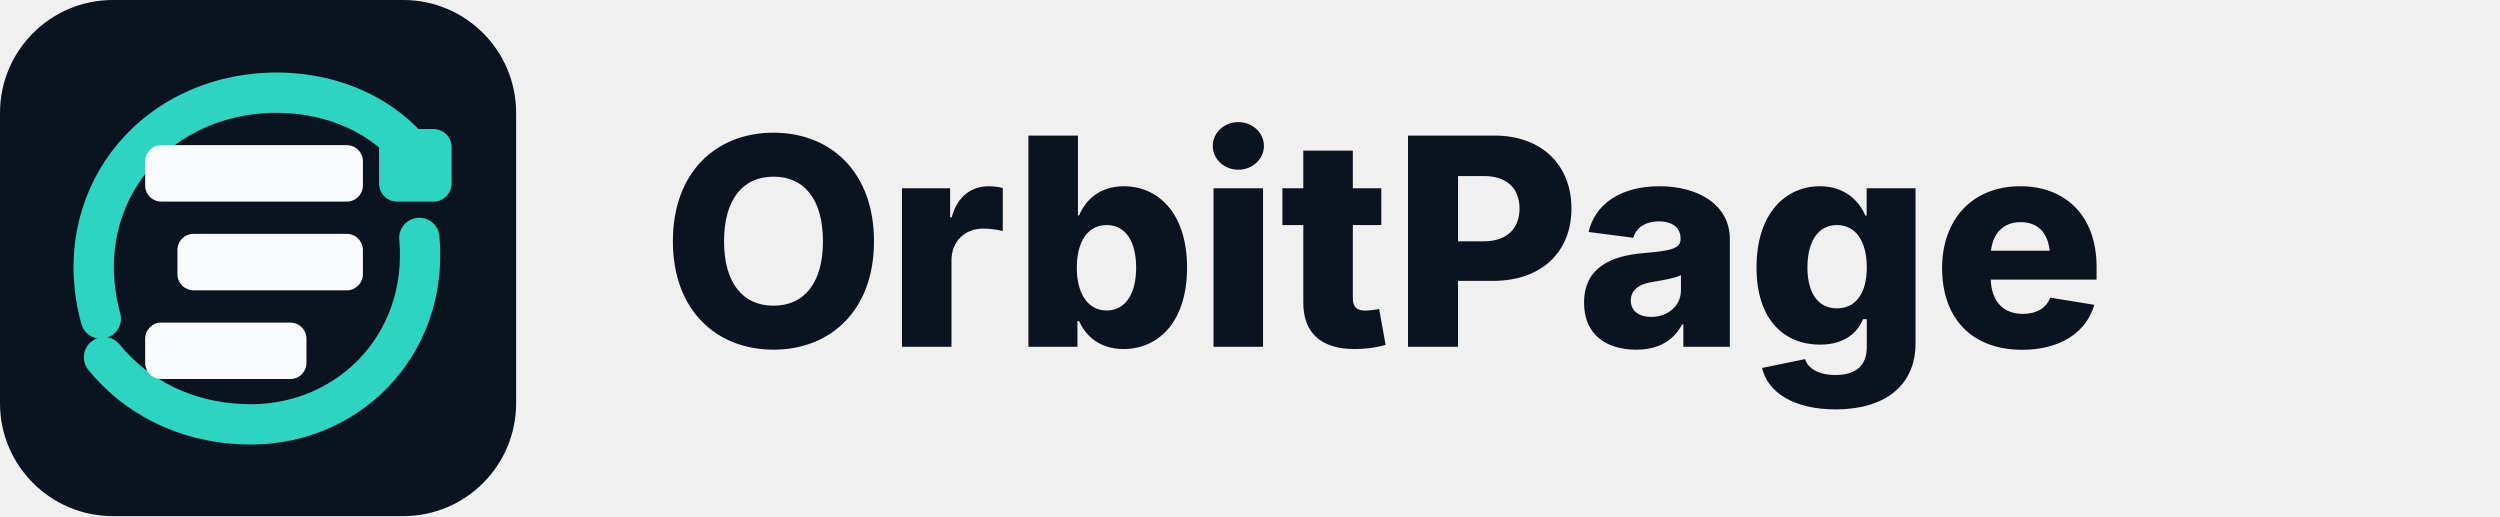
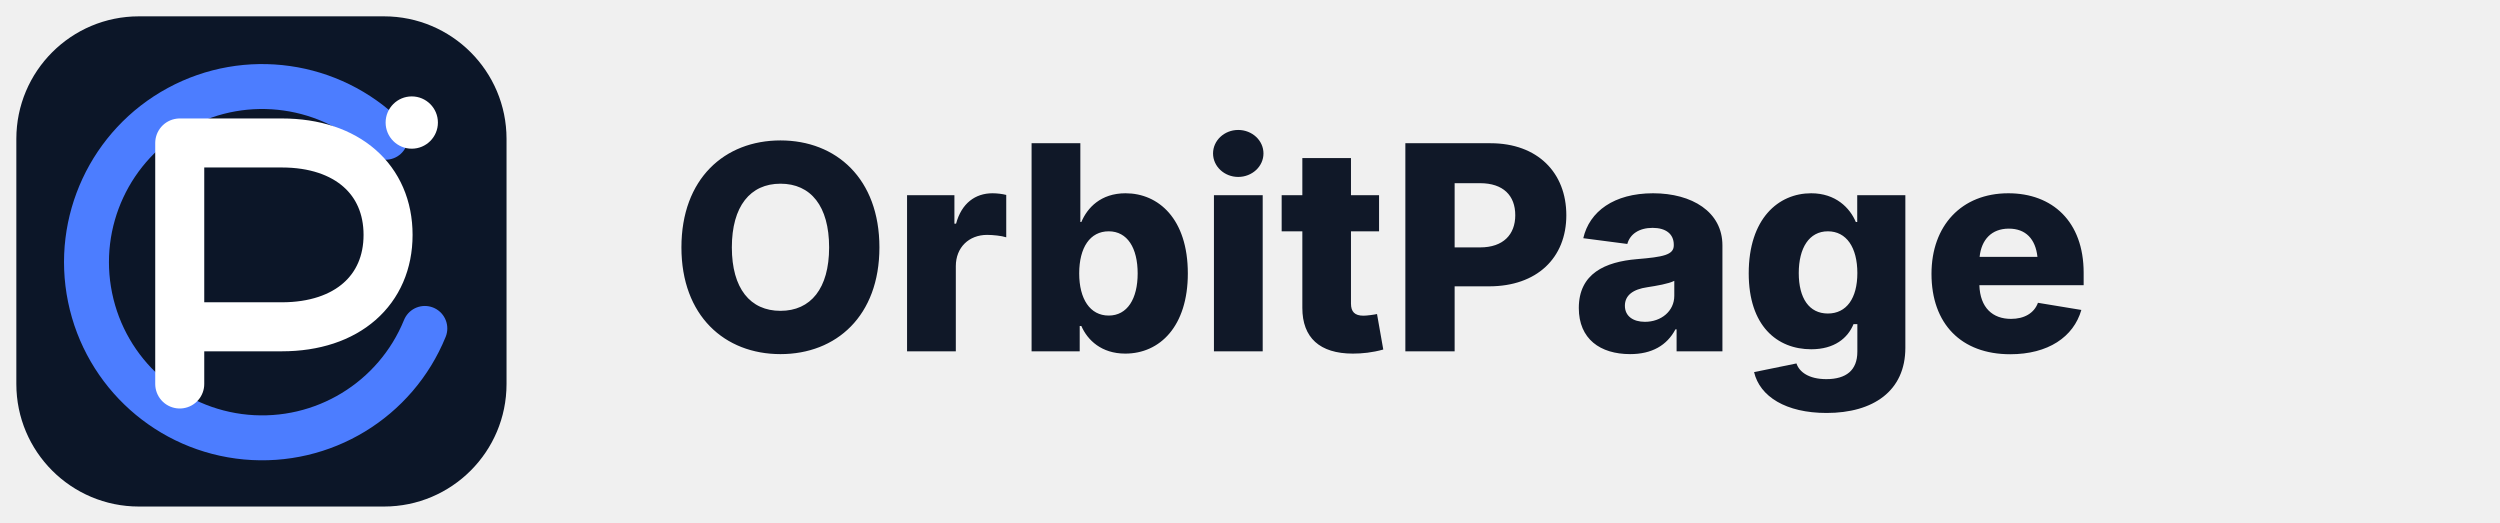
- <svg xmlns="http://www.w3.org/2000/svg" viewBox="0 0 310 64" role="img" aria-labelledby="title desc">
-   <rect width="64" height="64" rx="14" fill="#0B1220" />
-   <path d="M12.5 39.5C8.5 25 18.5 12 33.5 11.5c7.6-.2 14.2 2.8 18.2 8.1" fill="none" stroke="#2DD4BF" stroke-linecap="round" stroke-width="5" />
-   <path d="M52 29.5c1.2 13.5-9.2 23.7-22 23.1-7.1-.3-13.1-3.4-17.1-8.3" fill="none" stroke="#2DD4BF" stroke-linecap="round" stroke-width="5" />
-   <rect x="18" y="18" width="27" height="7" rx="2" fill="#F8FAFC" />
-   <rect x="22" y="29" width="23" height="7" rx="2" fill="#F8FAFC" />
-   <rect x="18" y="40" width="20" height="7" rx="2" fill="#F8FAFC" />
-   <rect x="47" y="16" width="9" height="9" rx="2.25" fill="#2DD4BF" />
-   <text x="82" y="43" fill="#0B1220" font-family="Inter, ui-sans-serif, system-ui, -apple-system, BlinkMacSystemFont, 'Segoe UI', sans-serif" font-size="36" font-weight="780" letter-spacing="0">OrbitPage</text>
+ <svg xmlns="http://www.w3.org/2000/svg" viewBox="0 0 306 64" role="img" aria-labelledby="title desc">
+   <rect x="2" y="2" width="60" height="60" rx="15" fill="#0C1628" />
+   <path d="M47.2 16.8A21.5 21.5 0 1 0 52 40.2" fill="none" stroke="#4C7DFF" stroke-linecap="round" stroke-width="5.5" />
+   <path d="M22 47V17.5h12.5c8 0 13 4.5 13 11.25S42.5 40 34.5 40H22" fill="none" stroke="#FFFFFF" stroke-linecap="round" stroke-linejoin="round" stroke-width="6" />
+   <circle cx="50.4" cy="15" r="3.2" fill="#FFFFFF" />
+   <text x="82" y="43" fill="#101828" font-family="Inter, Geist, ui-sans-serif, system-ui, -apple-system, BlinkMacSystemFont, 'Segoe UI', sans-serif" font-size="35" font-weight="760" letter-spacing="0">OrbitPage</text>
</svg>
